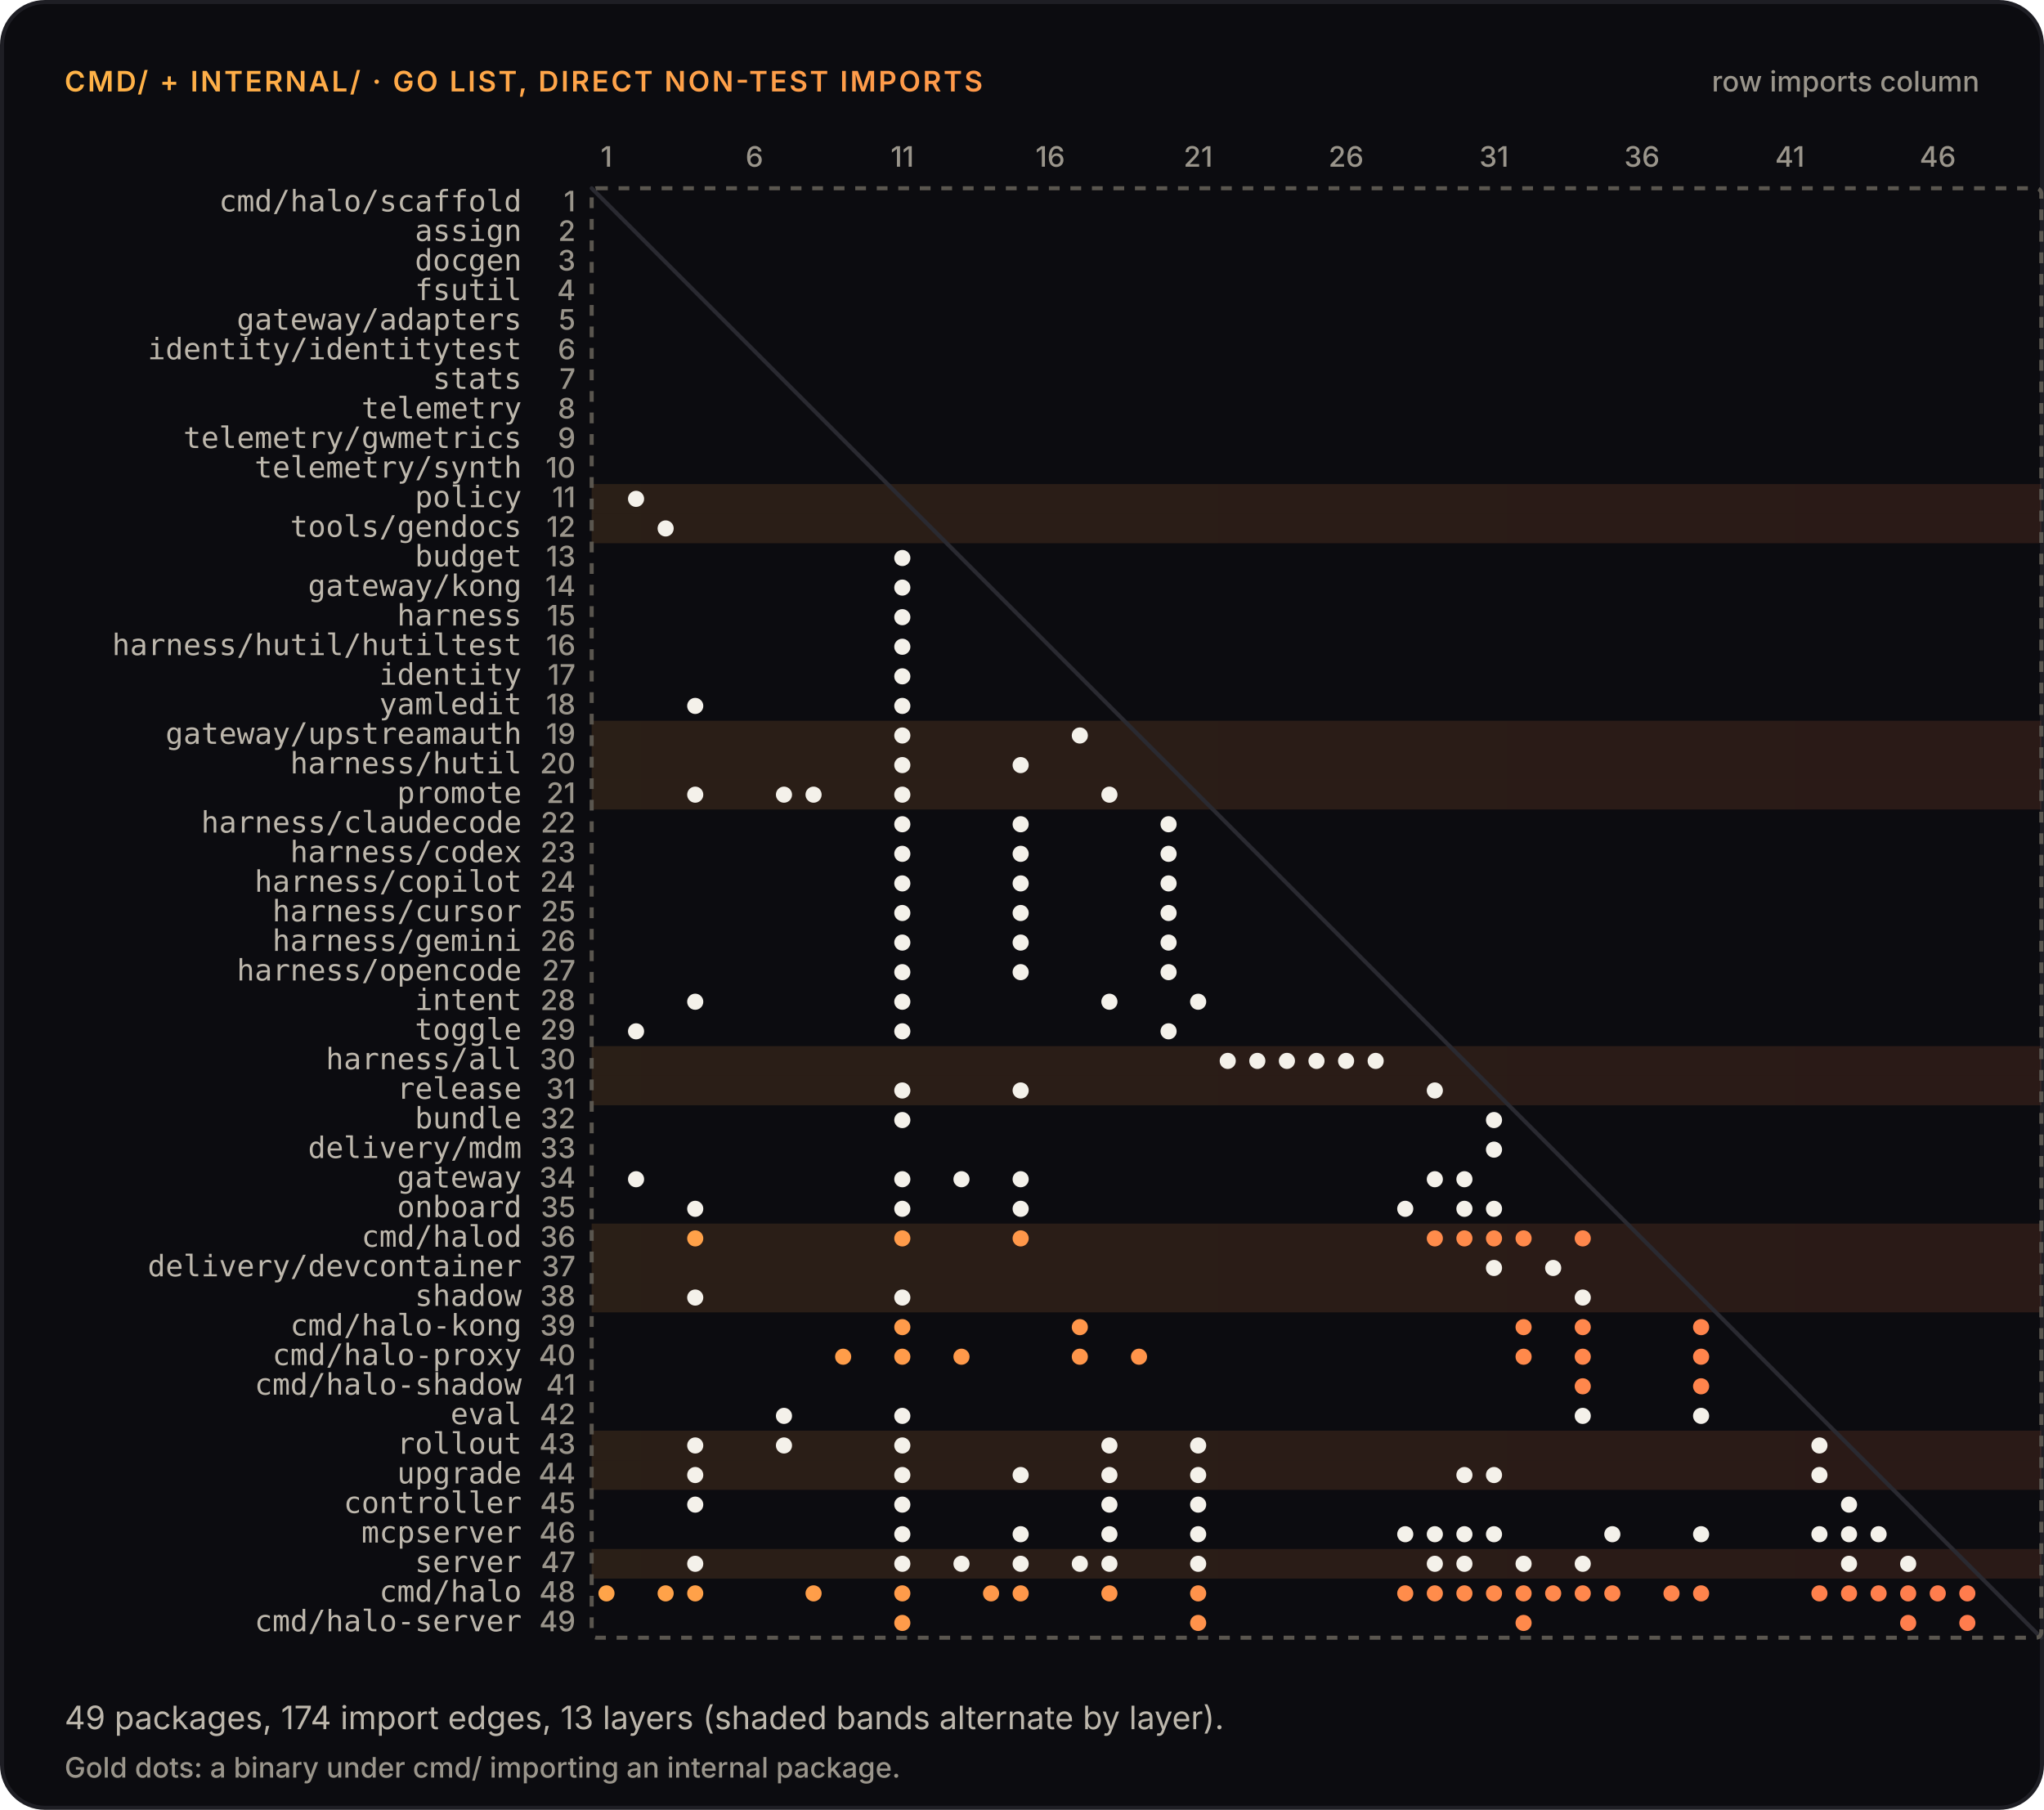
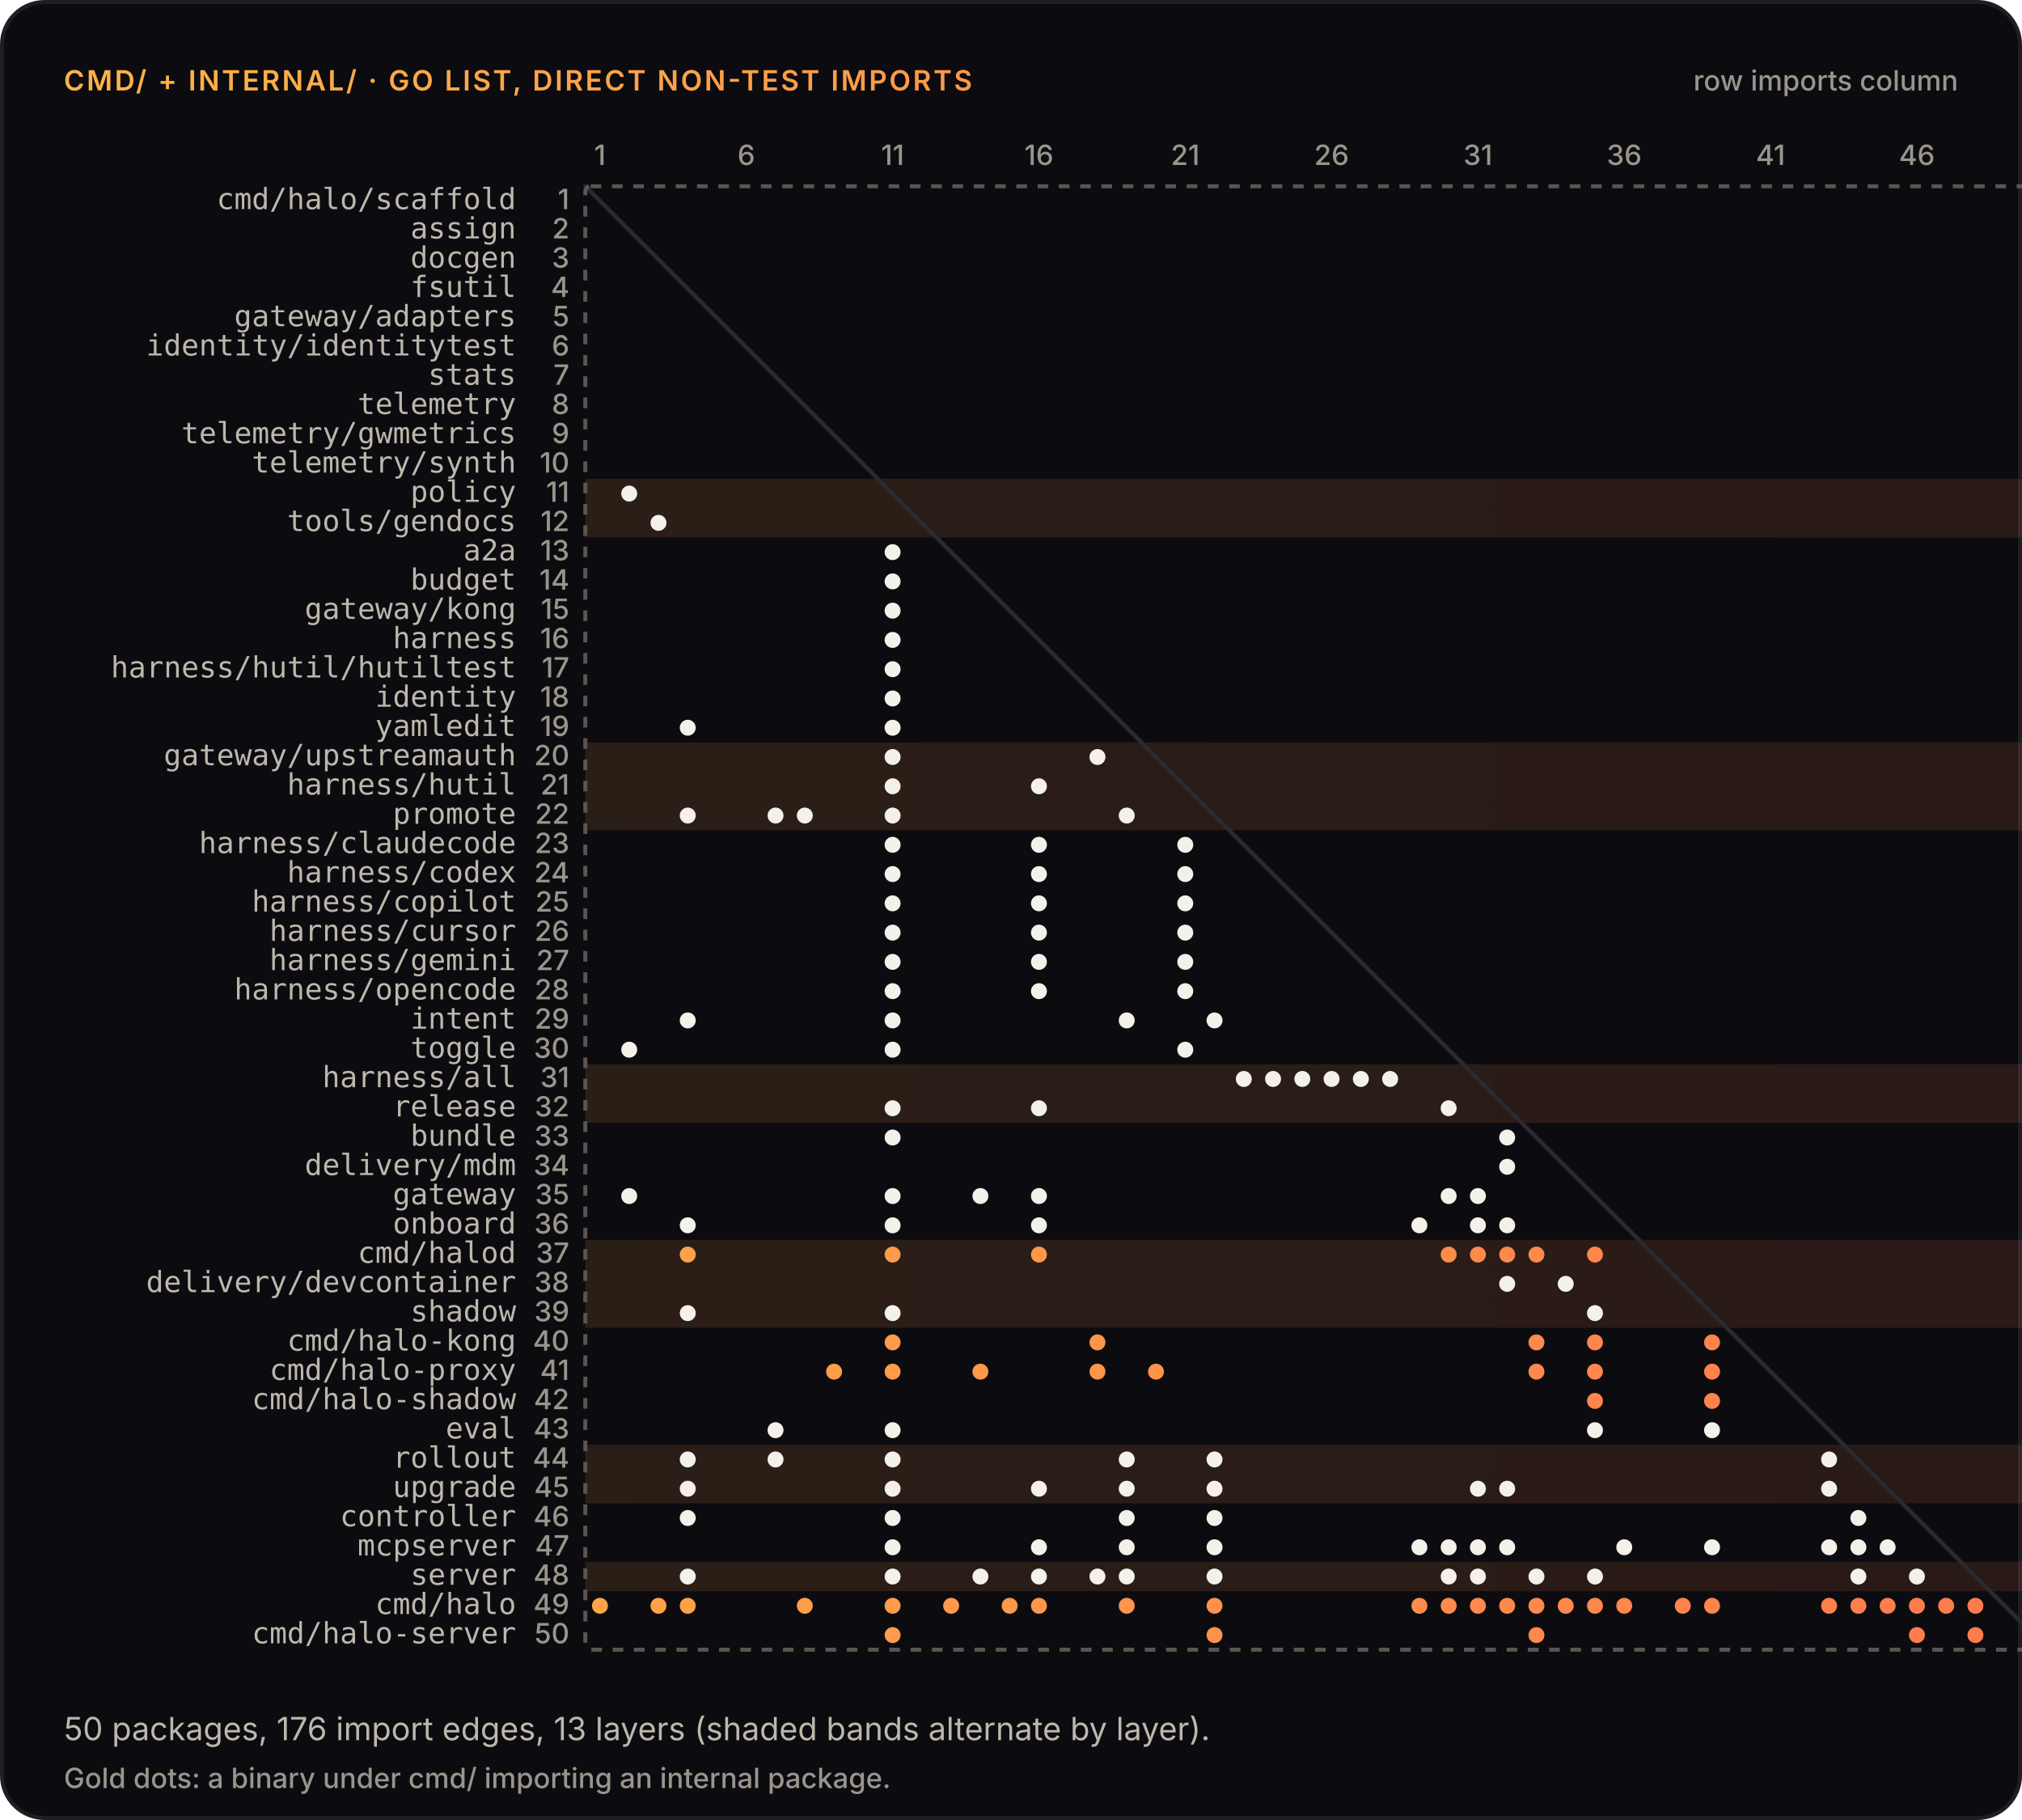
- <svg xmlns="http://www.w3.org/2000/svg" viewBox="0 0 760 673" width="760" height="673" role="img" aria-labelledby="t d" font-family="ui-sans-serif,-apple-system,Inter,'Segoe UI',sans-serif">
+ <svg xmlns="http://www.w3.org/2000/svg" viewBox="0 0 760 684" width="760" height="684" role="img" aria-labelledby="t d" font-family="ui-sans-serif,-apple-system,Inter,'Segoe UI',sans-serif">
  <style>
.cv{fill:#0c0c10;stroke:#1e1e24;stroke-width:1.5}
.card{fill:#121217;stroke:#2a2a31;stroke-width:1.5}
.soft{fill:url(#gs)}
.ring{fill:none;stroke:url(#ga);stroke-width:1.5}
.dcard{fill:#2a1414;stroke:#ff7a7a;stroke-width:1.5}
.ghost{fill:none;stroke:#5a564f;stroke-width:1.5;stroke-dasharray:4 4}
.zone{fill:#0f0f14;stroke:#24242b;stroke-width:1.5}
.chip{fill:#1a1a20;stroke:#2a2a31;stroke-width:1}
text{font-family:ui-sans-serif,-apple-system,Inter,'Segoe UI',sans-serif}
.t{font-size:13.5px;font-weight:600;fill:#f4f1ea}
.tm{font:600 12.5px ui-monospace,'SF Mono','JetBrains Mono',Menlo,Consolas,monospace;fill:#f4f1ea}
.td{fill:#ff7a7a}
.s{font-size:12px;fill:#bdb7ac}
.m{font:11px ui-monospace,'SF Mono','JetBrains Mono',Menlo,Consolas,monospace;fill:#bdb7ac}
.xs{font-size:10.5px;font-weight:500;fill:#9a958b}
.xm{font-family:ui-monospace,'SF Mono','JetBrains Mono',Menlo,Consolas,monospace;font-weight:400}
.xa{fill:url(#ga);font-weight:600}
.xd{fill:#ff7a7a;font-weight:600}
.xw{fill:#16130f;font-weight:600}
.k{font-size:10.5px;font-weight:600;letter-spacing:.08em;fill:#9a958b}
.ka{fill:url(#ga)}
.h1{font-size:42px;font-weight:700;letter-spacing:-.02em;fill:#f4f1ea}
.ln,.la,.ld,.lm{fill:none;stroke-width:1.5;stroke-linecap:round;stroke-linejoin:round}
.ln{stroke:#5a564f}.la{stroke:url(#ga)}.ld{stroke:#ff7a7a}.lm{stroke:#2a2a31}
.lane{stroke:#2a2a31;stroke-width:1.5;stroke-dasharray:3 4}
.dash{stroke-dasharray:5 5}
.dl{fill:#5a564f}.da{fill:url(#ga)}.dd{fill:#ff7a7a}
.pl{fill:#0c0c10}.pa{fill:#0c0c10;stroke:url(#ga);stroke-width:1}
.pd{fill:#2a1414;stroke:#ff7a7a;stroke-width:1}.ps{fill:url(#ga)}
.fa{fill:url(#ga)}.fs{fill:url(#gs)}.fm{fill:#1a1a20}.fd{fill:#ff7a7a}.ft{fill:#f4f1ea}
.bdg{fill:url(#ga)}.bn{font-size:9.5px;font-weight:700;fill:#16130f}
.ic{fill:none;stroke:url(#ga);stroke-width:1.75;stroke-linecap:round;stroke-linejoin:round}
.pkt{fill:url(#ga)}
.grow{transform-box:fill-box;transform-origin:left;animation:grow 4.8s cubic-bezier(.6,0,.2,1) infinite}
@keyframes grow{0%{transform:scaleX(.08)}25%{transform:scaleX(.3)}50%{transform:scaleX(.55)}75%,100%{transform:scaleX(1)}}
.flow{stroke-dasharray:4 6;animation:flow 1.1s linear infinite}
@keyframes flow{to{stroke-dashoffset:-20}}
.blink{animation:blink 3.2s ease-in-out infinite}
@keyframes blink{0%,100%{opacity:.18}35%,65%{opacity:1}}
.pulse{transform-box:fill-box;transform-origin:center;animation:pulse 2.8s ease-out infinite}
@keyframes pulse{0%{opacity:.55;transform:scale(.6)}100%{opacity:0;transform:scale(1.5)}}
@media (prefers-reduced-motion:reduce){.flow,.blink,.pulse,.grow{animation:none}.blink{opacity:1}.pulse,.pkt{display:none}}
</style>
  <defs>
    <linearGradient id="ga" gradientUnits="userSpaceOnUse" x1="0" y1="0" x2="760" y2="0">
      <stop offset="0" stop-color="#ffb547" />
      <stop offset="1" stop-color="#ff7a4d" />
    </linearGradient>
    <linearGradient id="gs" gradientUnits="userSpaceOnUse" x1="0" y1="0" x2="760" y2="0">
      <stop offset="0" stop-color="#ffb547" stop-opacity="0.12" />
      <stop offset="1" stop-color="#ff7a4d" stop-opacity="0.12" />
    </linearGradient>
    <filter id="sh" x="-10%" y="-10%" width="120%" height="140%">
      <feDropShadow dx="0" dy="1" stdDeviation="1.6" flood-color="#000000" flood-opacity="0.5" />
    </filter>
  </defs>
-   <rect class="cv" x=".75" y=".75" width="758.5" height="671.5" rx="16" />
+   <rect class="cv" x=".75" y=".75" width="758.5" height="682.5" rx="16" />
  <text class="k ka" x="24" y="34">CMD/ + INTERNAL/ · GO LIST, DIRECT NON-TEST IMPORTS</text>
  <text class="xs" x="736" y="34" text-anchor="end">row imports column</text>
  <text class="m" x="194" y="78.6" text-anchor="end">cmd/halo/scaffold</text>
  <text class="xs" x="214" y="78.6" text-anchor="end">1</text>
  <text class="m" x="194" y="89.6" text-anchor="end">assign</text>
  <text class="xs" x="214" y="89.6" text-anchor="end">2</text>
  <text class="m" x="194" y="100.6" text-anchor="end">docgen</text>
  <text class="xs" x="214" y="100.6" text-anchor="end">3</text>
  <text class="m" x="194" y="111.6" text-anchor="end">fsutil</text>
  <text class="xs" x="214" y="111.6" text-anchor="end">4</text>
  <text class="m" x="194" y="122.6" text-anchor="end">gateway/adapters</text>
  <text class="xs" x="214" y="122.6" text-anchor="end">5</text>
  <text class="m" x="194" y="133.6" text-anchor="end">identity/identitytest</text>
  <text class="xs" x="214" y="133.6" text-anchor="end">6</text>
  <text class="m" x="194" y="144.6" text-anchor="end">stats</text>
  <text class="xs" x="214" y="144.6" text-anchor="end">7</text>
  <text class="m" x="194" y="155.6" text-anchor="end">telemetry</text>
  <text class="xs" x="214" y="155.6" text-anchor="end">8</text>
  <text class="m" x="194" y="166.6" text-anchor="end">telemetry/gwmetrics</text>
  <text class="xs" x="214" y="166.6" text-anchor="end">9</text>
  <text class="m" x="194" y="177.6" text-anchor="end">telemetry/synth</text>
  <text class="xs" x="214" y="177.6" text-anchor="end">10</text>
-   <rect class="fs" x="220" y="180" width="539" height="11" />
+   <rect class="fs" x="220" y="180" width="550" height="11" />
  <text class="m" x="194" y="188.6" text-anchor="end">policy</text>
  <text class="xs" x="214" y="188.6" text-anchor="end">11</text>
-   <rect class="fs" x="220" y="191" width="539" height="11" />
+   <rect class="fs" x="220" y="191" width="550" height="11" />
  <text class="m" x="194" y="199.6" text-anchor="end">tools/gendocs</text>
  <text class="xs" x="214" y="199.6" text-anchor="end">12</text>
-   <text class="m" x="194" y="210.6" text-anchor="end">budget</text>
+   <text class="m" x="194" y="210.6" text-anchor="end">a2a</text>
  <text class="xs" x="214" y="210.6" text-anchor="end">13</text>
-   <text class="m" x="194" y="221.6" text-anchor="end">gateway/kong</text>
+   <text class="m" x="194" y="221.6" text-anchor="end">budget</text>
  <text class="xs" x="214" y="221.6" text-anchor="end">14</text>
-   <text class="m" x="194" y="232.6" text-anchor="end">harness</text>
+   <text class="m" x="194" y="232.6" text-anchor="end">gateway/kong</text>
  <text class="xs" x="214" y="232.6" text-anchor="end">15</text>
-   <text class="m" x="194" y="243.6" text-anchor="end">harness/hutil/hutiltest</text>
+   <text class="m" x="194" y="243.6" text-anchor="end">harness</text>
  <text class="xs" x="214" y="243.6" text-anchor="end">16</text>
-   <text class="m" x="194" y="254.6" text-anchor="end">identity</text>
+   <text class="m" x="194" y="254.6" text-anchor="end">harness/hutil/hutiltest</text>
  <text class="xs" x="214" y="254.6" text-anchor="end">17</text>
-   <text class="m" x="194" y="265.6" text-anchor="end">yamledit</text>
+   <text class="m" x="194" y="265.6" text-anchor="end">identity</text>
  <text class="xs" x="214" y="265.6" text-anchor="end">18</text>
-   <rect class="fs" x="220" y="268" width="539" height="11" />
-   <text class="m" x="194" y="276.6" text-anchor="end">gateway/upstreamauth</text>
+   <text class="m" x="194" y="276.6" text-anchor="end">yamledit</text>
  <text class="xs" x="214" y="276.6" text-anchor="end">19</text>
-   <rect class="fs" x="220" y="279" width="539" height="11" />
-   <text class="m" x="194" y="287.6" text-anchor="end">harness/hutil</text>
+   <rect class="fs" x="220" y="279" width="550" height="11" />
+   <text class="m" x="194" y="287.6" text-anchor="end">gateway/upstreamauth</text>
  <text class="xs" x="214" y="287.6" text-anchor="end">20</text>
-   <rect class="fs" x="220" y="290" width="539" height="11" />
-   <text class="m" x="194" y="298.6" text-anchor="end">promote</text>
+   <rect class="fs" x="220" y="290" width="550" height="11" />
+   <text class="m" x="194" y="298.6" text-anchor="end">harness/hutil</text>
  <text class="xs" x="214" y="298.6" text-anchor="end">21</text>
-   <text class="m" x="194" y="309.6" text-anchor="end">harness/claudecode</text>
+   <rect class="fs" x="220" y="301" width="550" height="11" />
+   <text class="m" x="194" y="309.6" text-anchor="end">promote</text>
  <text class="xs" x="214" y="309.6" text-anchor="end">22</text>
-   <text class="m" x="194" y="320.6" text-anchor="end">harness/codex</text>
+   <text class="m" x="194" y="320.6" text-anchor="end">harness/claudecode</text>
  <text class="xs" x="214" y="320.6" text-anchor="end">23</text>
-   <text class="m" x="194" y="331.6" text-anchor="end">harness/copilot</text>
+   <text class="m" x="194" y="331.6" text-anchor="end">harness/codex</text>
  <text class="xs" x="214" y="331.6" text-anchor="end">24</text>
-   <text class="m" x="194" y="342.6" text-anchor="end">harness/cursor</text>
+   <text class="m" x="194" y="342.6" text-anchor="end">harness/copilot</text>
  <text class="xs" x="214" y="342.6" text-anchor="end">25</text>
-   <text class="m" x="194" y="353.6" text-anchor="end">harness/gemini</text>
+   <text class="m" x="194" y="353.6" text-anchor="end">harness/cursor</text>
  <text class="xs" x="214" y="353.6" text-anchor="end">26</text>
-   <text class="m" x="194" y="364.6" text-anchor="end">harness/opencode</text>
+   <text class="m" x="194" y="364.6" text-anchor="end">harness/gemini</text>
  <text class="xs" x="214" y="364.6" text-anchor="end">27</text>
-   <text class="m" x="194" y="375.6" text-anchor="end">intent</text>
+   <text class="m" x="194" y="375.6" text-anchor="end">harness/opencode</text>
  <text class="xs" x="214" y="375.6" text-anchor="end">28</text>
-   <text class="m" x="194" y="386.6" text-anchor="end">toggle</text>
+   <text class="m" x="194" y="386.6" text-anchor="end">intent</text>
  <text class="xs" x="214" y="386.6" text-anchor="end">29</text>
-   <rect class="fs" x="220" y="389" width="539" height="11" />
-   <text class="m" x="194" y="397.6" text-anchor="end">harness/all</text>
+   <text class="m" x="194" y="397.6" text-anchor="end">toggle</text>
  <text class="xs" x="214" y="397.6" text-anchor="end">30</text>
-   <rect class="fs" x="220" y="400" width="539" height="11" />
-   <text class="m" x="194" y="408.6" text-anchor="end">release</text>
+   <rect class="fs" x="220" y="400" width="550" height="11" />
+   <text class="m" x="194" y="408.6" text-anchor="end">harness/all</text>
  <text class="xs" x="214" y="408.6" text-anchor="end">31</text>
-   <text class="m" x="194" y="419.6" text-anchor="end">bundle</text>
+   <rect class="fs" x="220" y="411" width="550" height="11" />
+   <text class="m" x="194" y="419.6" text-anchor="end">release</text>
  <text class="xs" x="214" y="419.6" text-anchor="end">32</text>
-   <text class="m" x="194" y="430.6" text-anchor="end">delivery/mdm</text>
+   <text class="m" x="194" y="430.6" text-anchor="end">bundle</text>
  <text class="xs" x="214" y="430.6" text-anchor="end">33</text>
-   <text class="m" x="194" y="441.6" text-anchor="end">gateway</text>
+   <text class="m" x="194" y="441.6" text-anchor="end">delivery/mdm</text>
  <text class="xs" x="214" y="441.6" text-anchor="end">34</text>
-   <text class="m" x="194" y="452.6" text-anchor="end">onboard</text>
+   <text class="m" x="194" y="452.6" text-anchor="end">gateway</text>
  <text class="xs" x="214" y="452.6" text-anchor="end">35</text>
-   <rect class="fs" x="220" y="455" width="539" height="11" />
-   <text class="m" x="194" y="463.6" text-anchor="end">cmd/halod</text>
+   <text class="m" x="194" y="463.6" text-anchor="end">onboard</text>
  <text class="xs" x="214" y="463.6" text-anchor="end">36</text>
-   <rect class="fs" x="220" y="466" width="539" height="11" />
-   <text class="m" x="194" y="474.6" text-anchor="end">delivery/devcontainer</text>
+   <rect class="fs" x="220" y="466" width="550" height="11" />
+   <text class="m" x="194" y="474.6" text-anchor="end">cmd/halod</text>
  <text class="xs" x="214" y="474.6" text-anchor="end">37</text>
-   <rect class="fs" x="220" y="477" width="539" height="11" />
-   <text class="m" x="194" y="485.6" text-anchor="end">shadow</text>
+   <rect class="fs" x="220" y="477" width="550" height="11" />
+   <text class="m" x="194" y="485.6" text-anchor="end">delivery/devcontainer</text>
  <text class="xs" x="214" y="485.6" text-anchor="end">38</text>
-   <text class="m" x="194" y="496.6" text-anchor="end">cmd/halo-kong</text>
+   <rect class="fs" x="220" y="488" width="550" height="11" />
+   <text class="m" x="194" y="496.6" text-anchor="end">shadow</text>
  <text class="xs" x="214" y="496.6" text-anchor="end">39</text>
-   <text class="m" x="194" y="507.6" text-anchor="end">cmd/halo-proxy</text>
+   <text class="m" x="194" y="507.6" text-anchor="end">cmd/halo-kong</text>
  <text class="xs" x="214" y="507.6" text-anchor="end">40</text>
-   <text class="m" x="194" y="518.6" text-anchor="end">cmd/halo-shadow</text>
+   <text class="m" x="194" y="518.6" text-anchor="end">cmd/halo-proxy</text>
  <text class="xs" x="214" y="518.6" text-anchor="end">41</text>
-   <text class="m" x="194" y="529.6" text-anchor="end">eval</text>
+   <text class="m" x="194" y="529.6" text-anchor="end">cmd/halo-shadow</text>
  <text class="xs" x="214" y="529.6" text-anchor="end">42</text>
-   <rect class="fs" x="220" y="532" width="539" height="11" />
-   <text class="m" x="194" y="540.6" text-anchor="end">rollout</text>
+   <text class="m" x="194" y="540.6" text-anchor="end">eval</text>
  <text class="xs" x="214" y="540.6" text-anchor="end">43</text>
-   <rect class="fs" x="220" y="543" width="539" height="11" />
-   <text class="m" x="194" y="551.6" text-anchor="end">upgrade</text>
+   <rect class="fs" x="220" y="543" width="550" height="11" />
+   <text class="m" x="194" y="551.6" text-anchor="end">rollout</text>
  <text class="xs" x="214" y="551.6" text-anchor="end">44</text>
-   <text class="m" x="194" y="562.6" text-anchor="end">controller</text>
+   <rect class="fs" x="220" y="554" width="550" height="11" />
+   <text class="m" x="194" y="562.6" text-anchor="end">upgrade</text>
  <text class="xs" x="214" y="562.6" text-anchor="end">45</text>
-   <text class="m" x="194" y="573.6" text-anchor="end">mcpserver</text>
+   <text class="m" x="194" y="573.6" text-anchor="end">controller</text>
  <text class="xs" x="214" y="573.6" text-anchor="end">46</text>
-   <rect class="fs" x="220" y="576" width="539" height="11" />
-   <text class="m" x="194" y="584.6" text-anchor="end">server</text>
+   <text class="m" x="194" y="584.6" text-anchor="end">mcpserver</text>
  <text class="xs" x="214" y="584.6" text-anchor="end">47</text>
-   <text class="m" x="194" y="595.6" text-anchor="end">cmd/halo</text>
+   <rect class="fs" x="220" y="587" width="550" height="11" />
+   <text class="m" x="194" y="595.6" text-anchor="end">server</text>
  <text class="xs" x="214" y="595.6" text-anchor="end">48</text>
-   <text class="m" x="194" y="606.6" text-anchor="end">cmd/halo-server</text>
+   <text class="m" x="194" y="606.6" text-anchor="end">cmd/halo</text>
  <text class="xs" x="214" y="606.6" text-anchor="end">49</text>
+   <text class="m" x="194" y="617.6" text-anchor="end">cmd/halo-server</text>
+   <text class="xs" x="214" y="617.6" text-anchor="end">50</text>
  <text class="xs" x="225.5" y="62" text-anchor="middle">1</text>
  <text class="xs" x="280.5" y="62" text-anchor="middle">6</text>
  <text class="xs" x="335.5" y="62" text-anchor="middle">11</text>
  <text class="xs" x="390.5" y="62" text-anchor="middle">16</text>
  <text class="xs" x="445.5" y="62" text-anchor="middle">21</text>
  <text class="xs" x="500.5" y="62" text-anchor="middle">26</text>
  <text class="xs" x="555.5" y="62" text-anchor="middle">31</text>
  <text class="xs" x="610.5" y="62" text-anchor="middle">36</text>
  <text class="xs" x="665.5" y="62" text-anchor="middle">41</text>
  <text class="xs" x="720.5" y="62" text-anchor="middle">46</text>
-   <path class="lm" d="M220 70L759 609" />
-   <rect class="ghost" x="220" y="70" width="539" height="539" rx="2" />
+   <path class="lm" d="M220 70L770 620" />
+   <rect class="ghost" x="220" y="70" width="550" height="550" rx="2" />
  <circle class="ft" cx="236.5" cy="185.5" r="3" />
  <circle class="ft" cx="247.5" cy="196.5" r="3" />
  <circle class="ft" cx="335.5" cy="207.5" r="3" />
  <circle class="ft" cx="335.5" cy="218.5" r="3" />
  <circle class="ft" cx="335.5" cy="229.5" r="3" />
  <circle class="ft" cx="335.5" cy="240.5" r="3" />
  <circle class="ft" cx="335.5" cy="251.5" r="3" />
-   <circle class="ft" cx="258.5" cy="262.5" r="3" />
  <circle class="ft" cx="335.5" cy="262.5" r="3" />
-   <circle class="ft" cx="401.5" cy="273.5" r="3" />
+   <circle class="ft" cx="258.5" cy="273.5" r="3" />
  <circle class="ft" cx="335.5" cy="273.5" r="3" />
-   <circle class="ft" cx="379.5" cy="284.5" r="3" />
+   <circle class="ft" cx="412.5" cy="284.5" r="3" />
  <circle class="ft" cx="335.5" cy="284.5" r="3" />
-   <circle class="ft" cx="258.5" cy="295.5" r="3" />
+   <circle class="ft" cx="390.5" cy="295.5" r="3" />
  <circle class="ft" cx="335.5" cy="295.5" r="3" />
-   <circle class="ft" cx="291.5" cy="295.5" r="3" />
-   <circle class="ft" cx="302.5" cy="295.5" r="3" />
-   <circle class="ft" cx="412.5" cy="295.5" r="3" />
-   <circle class="ft" cx="379.5" cy="306.5" r="3" />
-   <circle class="ft" cx="434.5" cy="306.5" r="3" />
+   <circle class="ft" cx="258.5" cy="306.5" r="3" />
  <circle class="ft" cx="335.5" cy="306.5" r="3" />
-   <circle class="ft" cx="379.5" cy="317.5" r="3" />
-   <circle class="ft" cx="434.5" cy="317.5" r="3" />
+   <circle class="ft" cx="291.5" cy="306.5" r="3" />
+   <circle class="ft" cx="302.5" cy="306.5" r="3" />
+   <circle class="ft" cx="423.5" cy="306.5" r="3" />
+   <circle class="ft" cx="390.5" cy="317.5" r="3" />
+   <circle class="ft" cx="445.5" cy="317.5" r="3" />
  <circle class="ft" cx="335.5" cy="317.5" r="3" />
-   <circle class="ft" cx="379.5" cy="328.5" r="3" />
-   <circle class="ft" cx="434.5" cy="328.5" r="3" />
+   <circle class="ft" cx="390.5" cy="328.5" r="3" />
+   <circle class="ft" cx="445.5" cy="328.5" r="3" />
  <circle class="ft" cx="335.5" cy="328.5" r="3" />
-   <circle class="ft" cx="379.5" cy="339.5" r="3" />
-   <circle class="ft" cx="434.5" cy="339.5" r="3" />
+   <circle class="ft" cx="390.5" cy="339.5" r="3" />
+   <circle class="ft" cx="445.5" cy="339.5" r="3" />
  <circle class="ft" cx="335.5" cy="339.5" r="3" />
-   <circle class="ft" cx="379.5" cy="350.5" r="3" />
-   <circle class="ft" cx="434.5" cy="350.5" r="3" />
+   <circle class="ft" cx="390.5" cy="350.5" r="3" />
+   <circle class="ft" cx="445.5" cy="350.5" r="3" />
  <circle class="ft" cx="335.5" cy="350.5" r="3" />
-   <circle class="ft" cx="379.5" cy="361.5" r="3" />
-   <circle class="ft" cx="434.5" cy="361.5" r="3" />
+   <circle class="ft" cx="390.5" cy="361.5" r="3" />
+   <circle class="ft" cx="445.5" cy="361.5" r="3" />
  <circle class="ft" cx="335.5" cy="361.5" r="3" />
-   <circle class="ft" cx="258.5" cy="372.5" r="3" />
+   <circle class="ft" cx="390.5" cy="372.5" r="3" />
+   <circle class="ft" cx="445.5" cy="372.5" r="3" />
  <circle class="ft" cx="335.5" cy="372.5" r="3" />
-   <circle class="ft" cx="445.5" cy="372.5" r="3" />
-   <circle class="ft" cx="412.5" cy="372.5" r="3" />
-   <circle class="ft" cx="236.5" cy="383.5" r="3" />
-   <circle class="ft" cx="434.5" cy="383.5" r="3" />
+   <circle class="ft" cx="258.5" cy="383.5" r="3" />
  <circle class="ft" cx="335.5" cy="383.5" r="3" />
-   <circle class="ft" cx="456.5" cy="394.5" r="3" />
-   <circle class="ft" cx="467.5" cy="394.5" r="3" />
-   <circle class="ft" cx="478.5" cy="394.5" r="3" />
-   <circle class="ft" cx="489.5" cy="394.5" r="3" />
-   <circle class="ft" cx="500.5" cy="394.5" r="3" />
-   <circle class="ft" cx="511.5" cy="394.5" r="3" />
-   <circle class="ft" cx="379.5" cy="405.5" r="3" />
-   <circle class="ft" cx="335.5" cy="405.5" r="3" />
-   <circle class="ft" cx="533.5" cy="405.5" r="3" />
+   <circle class="ft" cx="456.5" cy="383.5" r="3" />
+   <circle class="ft" cx="423.5" cy="383.5" r="3" />
+   <circle class="ft" cx="236.5" cy="394.5" r="3" />
+   <circle class="ft" cx="445.5" cy="394.5" r="3" />
+   <circle class="ft" cx="335.5" cy="394.5" r="3" />
+   <circle class="ft" cx="467.5" cy="405.5" r="3" />
+   <circle class="ft" cx="478.5" cy="405.5" r="3" />
+   <circle class="ft" cx="489.5" cy="405.5" r="3" />
+   <circle class="ft" cx="500.5" cy="405.5" r="3" />
+   <circle class="ft" cx="511.5" cy="405.5" r="3" />
+   <circle class="ft" cx="522.5" cy="405.5" r="3" />
+   <circle class="ft" cx="390.5" cy="416.5" r="3" />
  <circle class="ft" cx="335.5" cy="416.5" r="3" />
-   <circle class="ft" cx="555.5" cy="416.5" r="3" />
-   <circle class="ft" cx="555.5" cy="427.5" r="3" />
-   <circle class="ft" cx="236.5" cy="438.5" r="3" />
-   <circle class="ft" cx="357.5" cy="438.5" r="3" />
-   <circle class="ft" cx="379.5" cy="438.5" r="3" />
-   <circle class="ft" cx="544.5" cy="438.5" r="3" />
-   <circle class="ft" cx="335.5" cy="438.5" r="3" />
-   <circle class="ft" cx="533.5" cy="438.5" r="3" />
-   <circle class="ft" cx="258.5" cy="449.5" r="3" />
-   <circle class="ft" cx="379.5" cy="449.5" r="3" />
+   <circle class="ft" cx="544.5" cy="416.5" r="3" />
+   <circle class="ft" cx="335.5" cy="427.5" r="3" />
+   <circle class="ft" cx="566.5" cy="427.5" r="3" />
+   <circle class="ft" cx="566.5" cy="438.5" r="3" />
+   <circle class="ft" cx="236.5" cy="449.5" r="3" />
+   <circle class="ft" cx="368.5" cy="449.5" r="3" />
+   <circle class="ft" cx="390.5" cy="449.5" r="3" />
+   <circle class="ft" cx="555.5" cy="449.5" r="3" />
+   <circle class="ft" cx="335.5" cy="449.5" r="3" />
  <circle class="ft" cx="544.5" cy="449.5" r="3" />
-   <circle class="ft" cx="522.5" cy="449.5" r="3" />
-   <circle class="ft" cx="335.5" cy="449.5" r="3" />
-   <circle class="ft" cx="555.5" cy="449.5" r="3" />
-   <circle class="fa" cx="566.5" cy="460.5" r="3" />
-   <circle class="fa" cx="258.5" cy="460.5" r="3" />
-   <circle class="fa" cx="588.5" cy="460.5" r="3" />
-   <circle class="fa" cx="379.5" cy="460.5" r="3" />
-   <circle class="fa" cx="544.5" cy="460.5" r="3" />
-   <circle class="fa" cx="335.5" cy="460.5" r="3" />
-   <circle class="fa" cx="555.5" cy="460.5" r="3" />
-   <circle class="fa" cx="533.5" cy="460.5" r="3" />
-   <circle class="ft" cx="577.5" cy="471.5" r="3" />
-   <circle class="ft" cx="555.5" cy="471.5" r="3" />
-   <circle class="ft" cx="258.5" cy="482.5" r="3" />
+   <circle class="ft" cx="258.5" cy="460.5" r="3" />
+   <circle class="ft" cx="390.5" cy="460.5" r="3" />
+   <circle class="ft" cx="555.5" cy="460.5" r="3" />
+   <circle class="ft" cx="533.5" cy="460.5" r="3" />
+   <circle class="ft" cx="335.5" cy="460.5" r="3" />
+   <circle class="ft" cx="566.5" cy="460.5" r="3" />
+   <circle class="fa" cx="577.5" cy="471.5" r="3" />
+   <circle class="fa" cx="258.5" cy="471.5" r="3" />
+   <circle class="fa" cx="599.5" cy="471.5" r="3" />
+   <circle class="fa" cx="390.5" cy="471.5" r="3" />
+   <circle class="fa" cx="555.5" cy="471.5" r="3" />
+   <circle class="fa" cx="335.5" cy="471.5" r="3" />
+   <circle class="fa" cx="566.5" cy="471.5" r="3" />
+   <circle class="fa" cx="544.5" cy="471.5" r="3" />
  <circle class="ft" cx="588.5" cy="482.5" r="3" />
-   <circle class="ft" cx="335.5" cy="482.5" r="3" />
-   <circle class="fa" cx="566.5" cy="493.5" r="3" />
-   <circle class="fa" cx="588.5" cy="493.5" r="3" />
-   <circle class="fa" cx="401.5" cy="493.5" r="3" />
-   <circle class="fa" cx="335.5" cy="493.5" r="3" />
-   <circle class="fa" cx="632.5" cy="493.5" r="3" />
-   <circle class="fa" cx="357.5" cy="504.5" r="3" />
-   <circle class="fa" cx="566.5" cy="504.5" r="3" />
-   <circle class="fa" cx="588.5" cy="504.5" r="3" />
-   <circle class="fa" cx="423.5" cy="504.5" r="3" />
-   <circle class="fa" cx="401.5" cy="504.5" r="3" />
+   <circle class="ft" cx="566.5" cy="482.5" r="3" />
+   <circle class="ft" cx="258.5" cy="493.5" r="3" />
+   <circle class="ft" cx="599.5" cy="493.5" r="3" />
+   <circle class="ft" cx="335.5" cy="493.5" r="3" />
+   <circle class="fa" cx="577.5" cy="504.5" r="3" />
+   <circle class="fa" cx="599.5" cy="504.5" r="3" />
+   <circle class="fa" cx="412.5" cy="504.5" r="3" />
  <circle class="fa" cx="335.5" cy="504.5" r="3" />
-   <circle class="fa" cx="632.5" cy="504.5" r="3" />
-   <circle class="fa" cx="313.5" cy="504.5" r="3" />
-   <circle class="fa" cx="588.5" cy="515.5" r="3" />
-   <circle class="fa" cx="632.5" cy="515.5" r="3" />
-   <circle class="ft" cx="588.5" cy="526.5" r="3" />
-   <circle class="ft" cx="335.5" cy="526.5" r="3" />
-   <circle class="ft" cx="632.5" cy="526.5" r="3" />
-   <circle class="ft" cx="291.5" cy="526.5" r="3" />
-   <circle class="ft" cx="676.5" cy="537.5" r="3" />
-   <circle class="ft" cx="258.5" cy="537.5" r="3" />
+   <circle class="fa" cx="643.5" cy="504.5" r="3" />
+   <circle class="fa" cx="368.5" cy="515.5" r="3" />
+   <circle class="fa" cx="577.5" cy="515.5" r="3" />
+   <circle class="fa" cx="599.5" cy="515.5" r="3" />
+   <circle class="fa" cx="434.5" cy="515.5" r="3" />
+   <circle class="fa" cx="412.5" cy="515.5" r="3" />
+   <circle class="fa" cx="335.5" cy="515.5" r="3" />
+   <circle class="fa" cx="643.5" cy="515.5" r="3" />
+   <circle class="fa" cx="313.5" cy="515.5" r="3" />
+   <circle class="fa" cx="599.5" cy="526.5" r="3" />
+   <circle class="fa" cx="643.5" cy="526.5" r="3" />
+   <circle class="ft" cx="599.5" cy="537.5" r="3" />
  <circle class="ft" cx="335.5" cy="537.5" r="3" />
-   <circle class="ft" cx="445.5" cy="537.5" r="3" />
+   <circle class="ft" cx="643.5" cy="537.5" r="3" />
  <circle class="ft" cx="291.5" cy="537.5" r="3" />
-   <circle class="ft" cx="412.5" cy="537.5" r="3" />
-   <circle class="ft" cx="676.5" cy="548.5" r="3" />
+   <circle class="ft" cx="687.5" cy="548.5" r="3" />
  <circle class="ft" cx="258.5" cy="548.5" r="3" />
-   <circle class="ft" cx="379.5" cy="548.5" r="3" />
-   <circle class="ft" cx="544.5" cy="548.5" r="3" />
  <circle class="ft" cx="335.5" cy="548.5" r="3" />
-   <circle class="ft" cx="445.5" cy="548.5" r="3" />
-   <circle class="ft" cx="555.5" cy="548.5" r="3" />
-   <circle class="ft" cx="412.5" cy="548.5" r="3" />
+   <circle class="ft" cx="456.5" cy="548.5" r="3" />
+   <circle class="ft" cx="291.5" cy="548.5" r="3" />
+   <circle class="ft" cx="423.5" cy="548.5" r="3" />
+   <circle class="ft" cx="687.5" cy="559.5" r="3" />
  <circle class="ft" cx="258.5" cy="559.5" r="3" />
+   <circle class="ft" cx="390.5" cy="559.5" r="3" />
+   <circle class="ft" cx="555.5" cy="559.5" r="3" />
  <circle class="ft" cx="335.5" cy="559.5" r="3" />
-   <circle class="ft" cx="445.5" cy="559.5" r="3" />
-   <circle class="ft" cx="687.5" cy="559.5" r="3" />
-   <circle class="ft" cx="412.5" cy="559.5" r="3" />
-   <circle class="ft" cx="676.5" cy="570.5" r="3" />
-   <circle class="ft" cx="379.5" cy="570.5" r="3" />
-   <circle class="ft" cx="544.5" cy="570.5" r="3" />
-   <circle class="ft" cx="522.5" cy="570.5" r="3" />
-   <circle class="ft" cx="599.5" cy="570.5" r="3" />
+   <circle class="ft" cx="456.5" cy="559.5" r="3" />
+   <circle class="ft" cx="566.5" cy="559.5" r="3" />
+   <circle class="ft" cx="423.5" cy="559.5" r="3" />
+   <circle class="ft" cx="258.5" cy="570.5" r="3" />
  <circle class="ft" cx="335.5" cy="570.5" r="3" />
-   <circle class="ft" cx="445.5" cy="570.5" r="3" />
-   <circle class="ft" cx="555.5" cy="570.5" r="3" />
-   <circle class="ft" cx="687.5" cy="570.5" r="3" />
-   <circle class="ft" cx="632.5" cy="570.5" r="3" />
-   <circle class="ft" cx="533.5" cy="570.5" r="3" />
+   <circle class="ft" cx="456.5" cy="570.5" r="3" />
  <circle class="ft" cx="698.5" cy="570.5" r="3" />
-   <circle class="ft" cx="412.5" cy="570.5" r="3" />
-   <circle class="ft" cx="357.5" cy="581.5" r="3" />
+   <circle class="ft" cx="423.5" cy="570.5" r="3" />
+   <circle class="ft" cx="687.5" cy="581.5" r="3" />
+   <circle class="ft" cx="390.5" cy="581.5" r="3" />
+   <circle class="ft" cx="555.5" cy="581.5" r="3" />
+   <circle class="ft" cx="533.5" cy="581.5" r="3" />
+   <circle class="ft" cx="610.5" cy="581.5" r="3" />
+   <circle class="ft" cx="335.5" cy="581.5" r="3" />
+   <circle class="ft" cx="456.5" cy="581.5" r="3" />
  <circle class="ft" cx="566.5" cy="581.5" r="3" />
+   <circle class="ft" cx="698.5" cy="581.5" r="3" />
+   <circle class="ft" cx="643.5" cy="581.5" r="3" />
+   <circle class="ft" cx="544.5" cy="581.5" r="3" />
  <circle class="ft" cx="709.5" cy="581.5" r="3" />
-   <circle class="ft" cx="258.5" cy="581.5" r="3" />
-   <circle class="ft" cx="588.5" cy="581.5" r="3" />
-   <circle class="ft" cx="379.5" cy="581.5" r="3" />
-   <circle class="ft" cx="544.5" cy="581.5" r="3" />
-   <circle class="ft" cx="401.5" cy="581.5" r="3" />
-   <circle class="ft" cx="335.5" cy="581.5" r="3" />
-   <circle class="ft" cx="445.5" cy="581.5" r="3" />
-   <circle class="ft" cx="687.5" cy="581.5" r="3" />
-   <circle class="ft" cx="533.5" cy="581.5" r="3" />
-   <circle class="ft" cx="412.5" cy="581.5" r="3" />
-   <circle class="fa" cx="225.5" cy="592.5" r="3" />
-   <circle class="fa" cx="566.5" cy="592.5" r="3" />
-   <circle class="fa" cx="709.5" cy="592.5" r="3" />
-   <circle class="fa" cx="621.5" cy="592.5" r="3" />
-   <circle class="fa" cx="577.5" cy="592.5" r="3" />
-   <circle class="fa" cx="247.5" cy="592.5" r="3" />
-   <circle class="fa" cx="676.5" cy="592.5" r="3" />
-   <circle class="fa" cx="258.5" cy="592.5" r="3" />
-   <circle class="fa" cx="588.5" cy="592.5" r="3" />
-   <circle class="fa" cx="368.5" cy="592.5" r="3" />
-   <circle class="fa" cx="379.5" cy="592.5" r="3" />
-   <circle class="fa" cx="544.5" cy="592.5" r="3" />
-   <circle class="fa" cx="522.5" cy="592.5" r="3" />
-   <circle class="fa" cx="720.5" cy="592.5" r="3" />
-   <circle class="fa" cx="599.5" cy="592.5" r="3" />
-   <circle class="fa" cx="335.5" cy="592.5" r="3" />
-   <circle class="fa" cx="445.5" cy="592.5" r="3" />
-   <circle class="fa" cx="555.5" cy="592.5" r="3" />
-   <circle class="fa" cx="687.5" cy="592.5" r="3" />
-   <circle class="fa" cx="731.5" cy="592.5" r="3" />
-   <circle class="fa" cx="632.5" cy="592.5" r="3" />
-   <circle class="fa" cx="302.5" cy="592.5" r="3" />
-   <circle class="fa" cx="533.5" cy="592.5" r="3" />
-   <circle class="fa" cx="698.5" cy="592.5" r="3" />
-   <circle class="fa" cx="412.5" cy="592.5" r="3" />
+   <circle class="ft" cx="423.5" cy="581.5" r="3" />
+   <circle class="ft" cx="368.5" cy="592.5" r="3" />
+   <circle class="ft" cx="577.5" cy="592.5" r="3" />
+   <circle class="ft" cx="720.5" cy="592.5" r="3" />
+   <circle class="ft" cx="258.5" cy="592.5" r="3" />
+   <circle class="ft" cx="599.5" cy="592.5" r="3" />
+   <circle class="ft" cx="390.5" cy="592.5" r="3" />
+   <circle class="ft" cx="555.5" cy="592.5" r="3" />
+   <circle class="ft" cx="412.5" cy="592.5" r="3" />
+   <circle class="ft" cx="335.5" cy="592.5" r="3" />
+   <circle class="ft" cx="456.5" cy="592.5" r="3" />
+   <circle class="ft" cx="698.5" cy="592.5" r="3" />
+   <circle class="ft" cx="544.5" cy="592.5" r="3" />
+   <circle class="ft" cx="423.5" cy="592.5" r="3" />
+   <circle class="fa" cx="225.5" cy="603.5" r="3" />
+   <circle class="fa" cx="357.5" cy="603.5" r="3" />
+   <circle class="fa" cx="577.5" cy="603.5" r="3" />
+   <circle class="fa" cx="720.5" cy="603.5" r="3" />
+   <circle class="fa" cx="632.5" cy="603.5" r="3" />
+   <circle class="fa" cx="588.5" cy="603.5" r="3" />
+   <circle class="fa" cx="247.5" cy="603.5" r="3" />
+   <circle class="fa" cx="687.5" cy="603.5" r="3" />
+   <circle class="fa" cx="258.5" cy="603.5" r="3" />
+   <circle class="fa" cx="599.5" cy="603.5" r="3" />
+   <circle class="fa" cx="379.5" cy="603.5" r="3" />
+   <circle class="fa" cx="390.5" cy="603.5" r="3" />
+   <circle class="fa" cx="555.5" cy="603.5" r="3" />
+   <circle class="fa" cx="533.5" cy="603.5" r="3" />
+   <circle class="fa" cx="731.5" cy="603.5" r="3" />
+   <circle class="fa" cx="610.5" cy="603.5" r="3" />
+   <circle class="fa" cx="335.5" cy="603.5" r="3" />
+   <circle class="fa" cx="456.5" cy="603.5" r="3" />
  <circle class="fa" cx="566.5" cy="603.5" r="3" />
+   <circle class="fa" cx="698.5" cy="603.5" r="3" />
+   <circle class="fa" cx="742.5" cy="603.5" r="3" />
+   <circle class="fa" cx="643.5" cy="603.5" r="3" />
+   <circle class="fa" cx="302.5" cy="603.5" r="3" />
+   <circle class="fa" cx="544.5" cy="603.5" r="3" />
  <circle class="fa" cx="709.5" cy="603.5" r="3" />
-   <circle class="fa" cx="335.5" cy="603.5" r="3" />
-   <circle class="fa" cx="445.5" cy="603.5" r="3" />
-   <circle class="fa" cx="731.5" cy="603.5" r="3" />
-   <text class="s" x="24" y="643">49 packages, 174 import edges, 13 layers (shaded bands alternate by layer).</text>
-   <text class="xs" x="24" y="661">Gold dots: a binary under cmd/ importing an internal package.</text>
+   <circle class="fa" cx="423.5" cy="603.5" r="3" />
+   <circle class="fa" cx="577.5" cy="614.5" r="3" />
+   <circle class="fa" cx="720.5" cy="614.5" r="3" />
+   <circle class="fa" cx="335.5" cy="614.5" r="3" />
+   <circle class="fa" cx="456.5" cy="614.5" r="3" />
+   <circle class="fa" cx="742.5" cy="614.5" r="3" />
+   <text class="s" x="24" y="654">50 packages, 176 import edges, 13 layers (shaded bands alternate by layer).</text>
+   <text class="xs" x="24" y="672">Gold dots: a binary under cmd/ importing an internal package.</text>
</svg>
